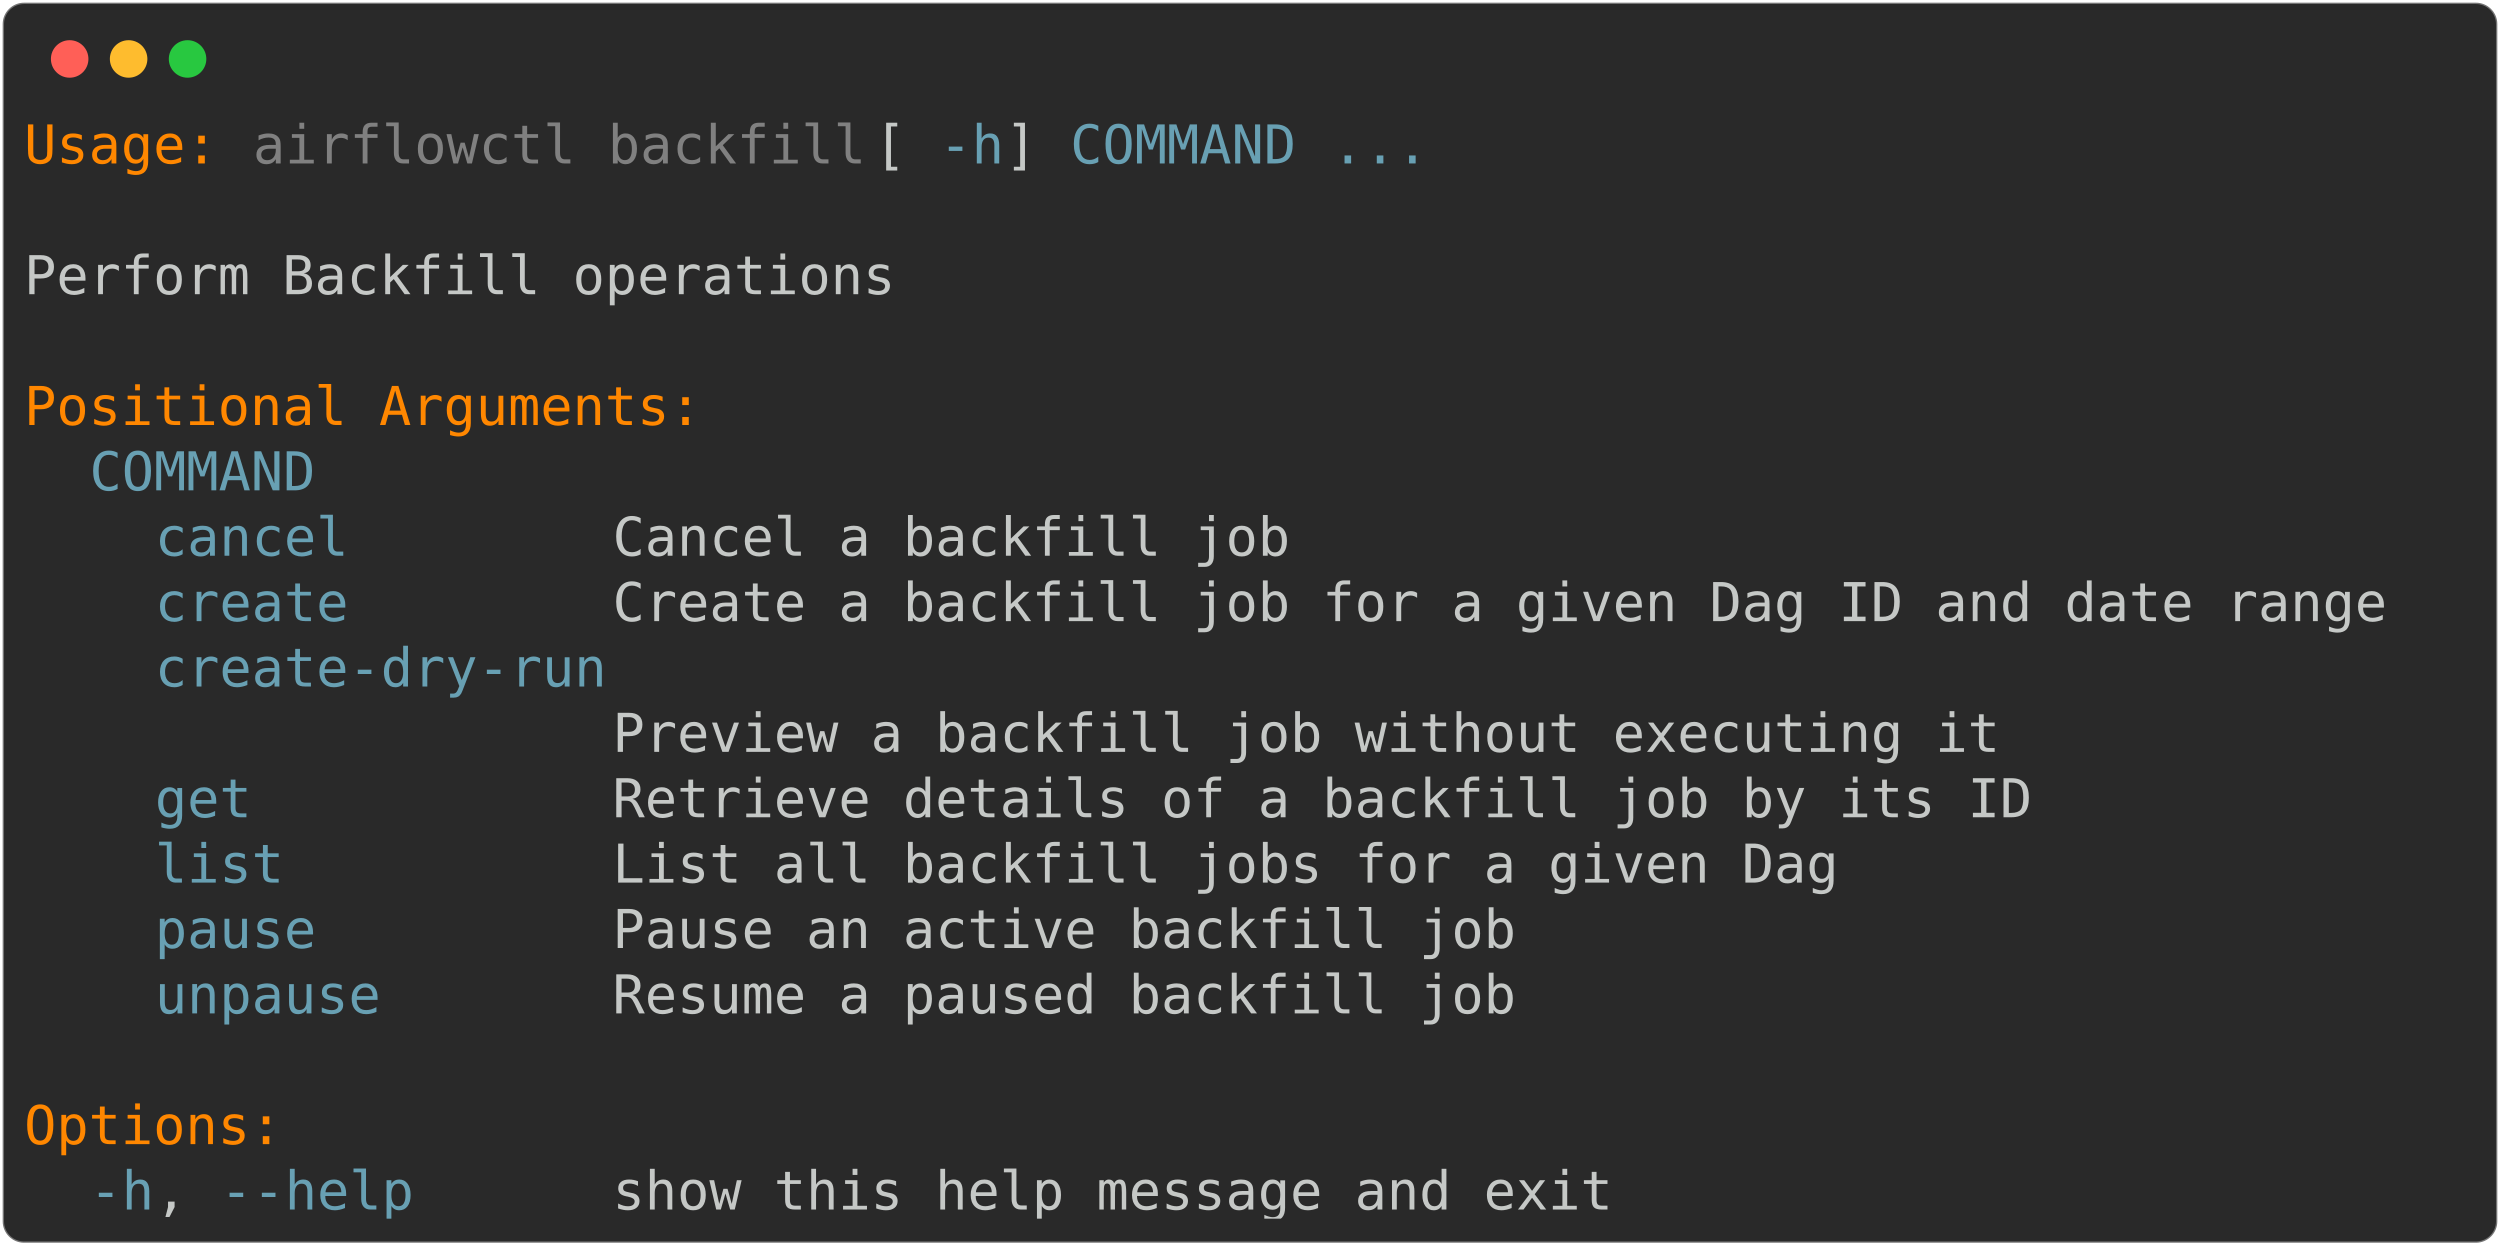
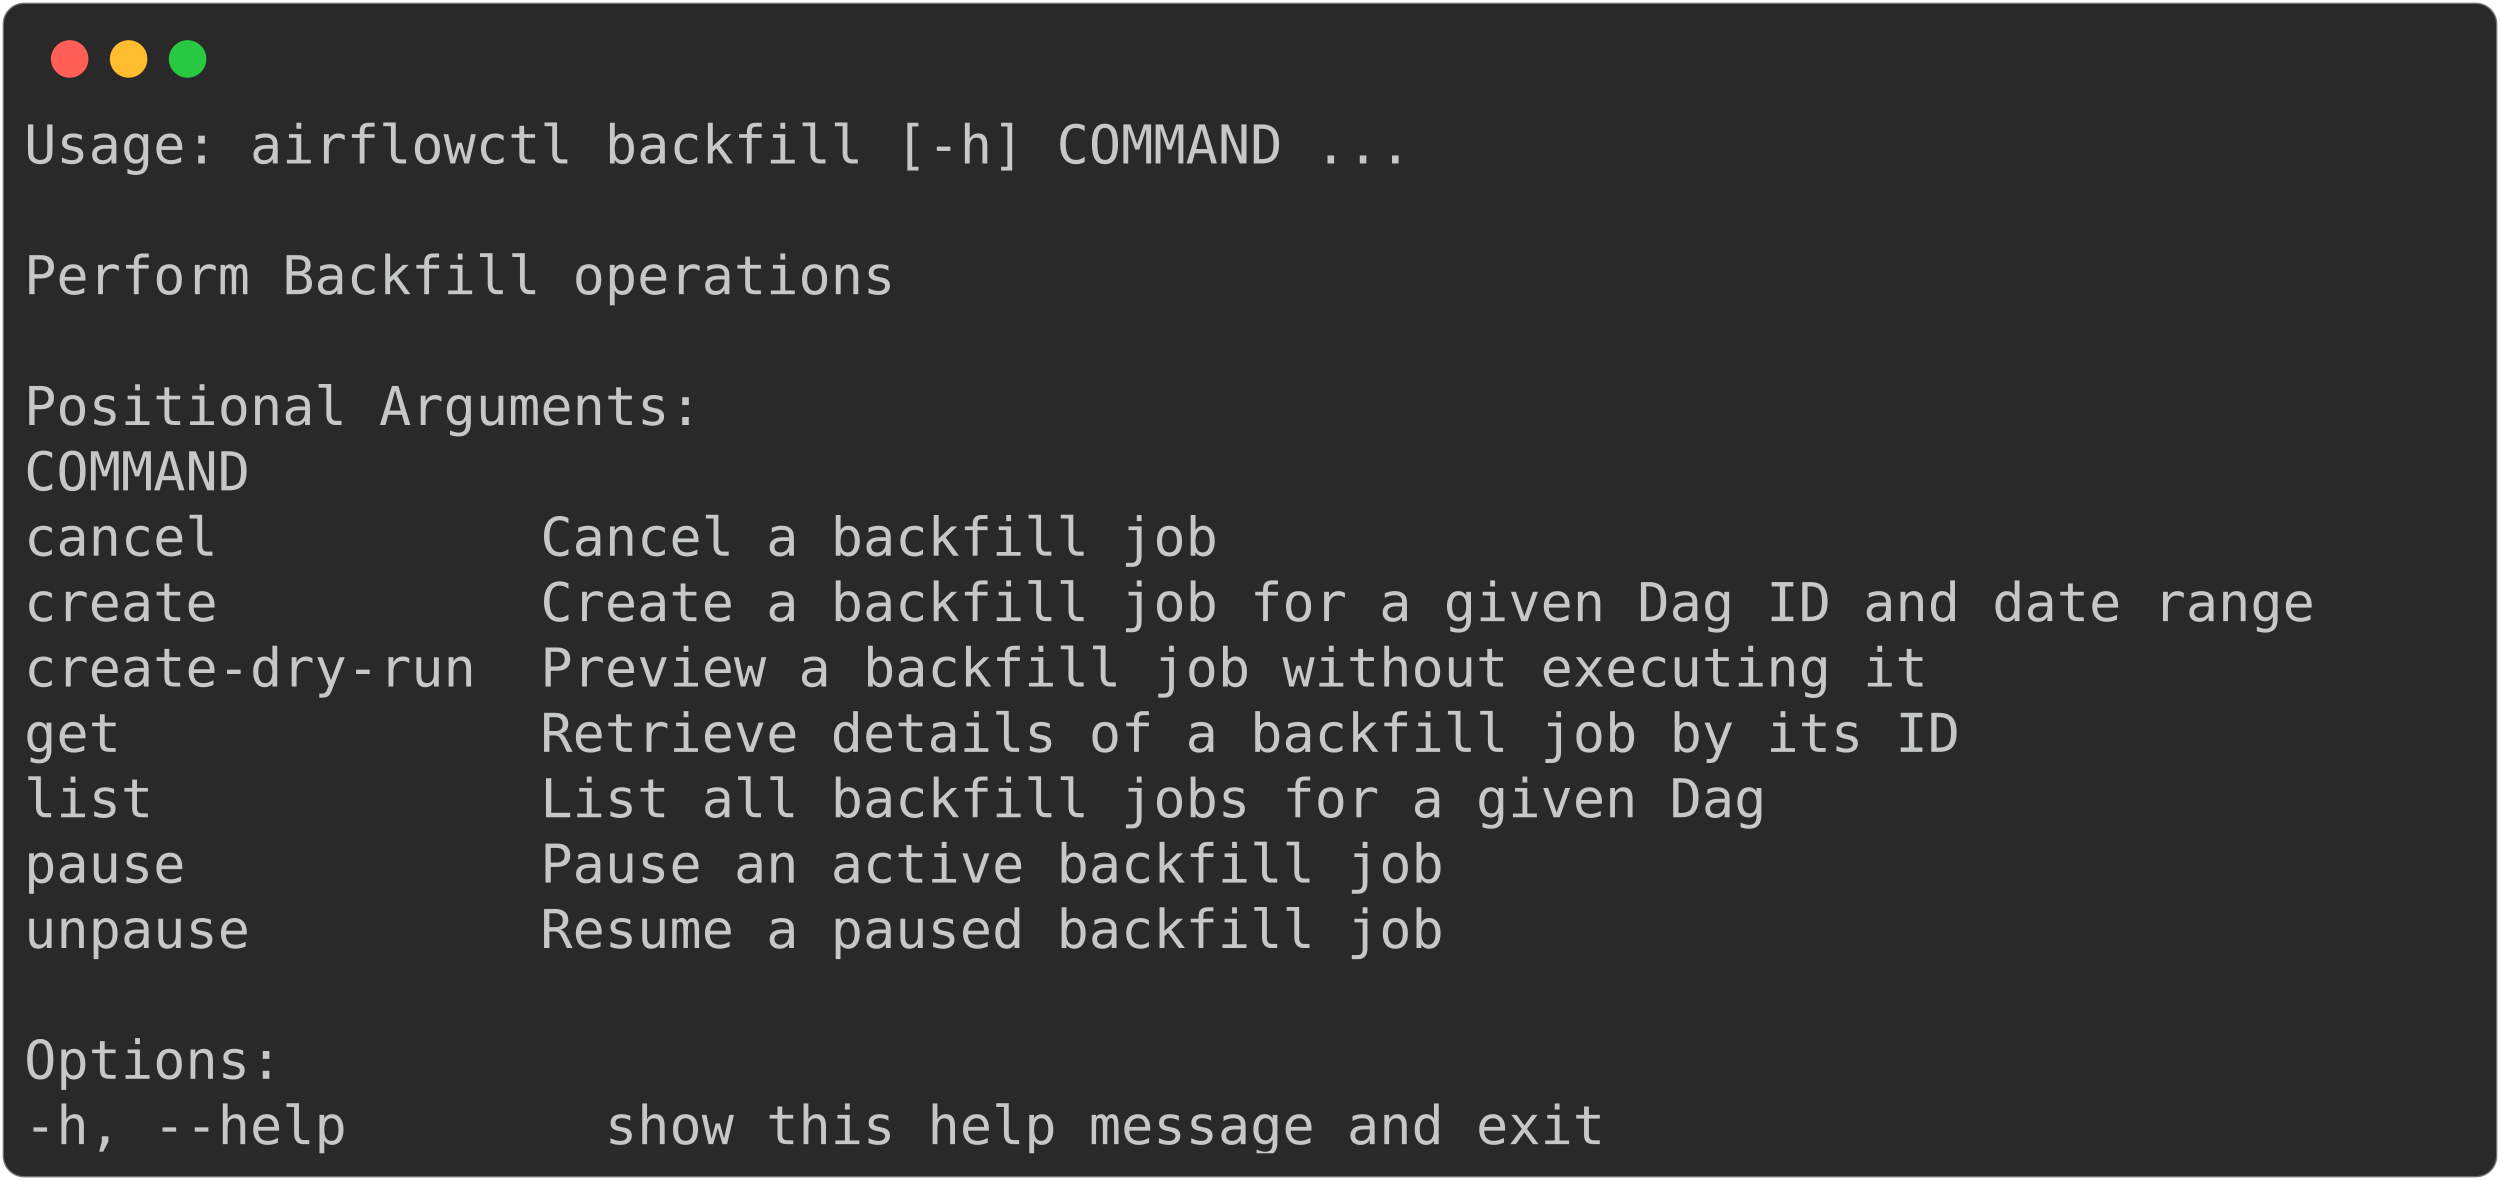
- <svg xmlns="http://www.w3.org/2000/svg" class="rich-terminal" viewBox="0 0 933 464.8">
+ <svg xmlns="http://www.w3.org/2000/svg" class="rich-terminal" viewBox="0 0 933 440.4">
  <style>

    @font-face {
        font-family: "Fira Code";
        src: local("FiraCode-Regular"),
                url("https://cdnjs.cloudflare.com/ajax/libs/firacode/6.2.0/woff2/FiraCode-Regular.woff2") format("woff2"),
                url("https://cdnjs.cloudflare.com/ajax/libs/firacode/6.2.0/woff/FiraCode-Regular.woff") format("woff");
        font-style: normal;
        font-weight: 400;
    }
    @font-face {
        font-family: "Fira Code";
        src: local("FiraCode-Bold"),
                url("https://cdnjs.cloudflare.com/ajax/libs/firacode/6.2.0/woff2/FiraCode-Bold.woff2") format("woff2"),
                url("https://cdnjs.cloudflare.com/ajax/libs/firacode/6.2.0/woff/FiraCode-Bold.woff") format("woff");
        font-style: bold;
        font-weight: 700;
    }

-     .terminal-3011617491-matrix {
+     .terminal-1792394123-matrix {
        font-family: Fira Code, monospace;
        font-size: 20px;
        line-height: 24.4px;
        font-variant-east-asian: full-width;
    }

-     .terminal-3011617491-title {
+     .terminal-1792394123-title {
        font-size: 18px;
        font-weight: bold;
        font-family: arial;
    }

-     .terminal-3011617491-r1 { fill: #ff8700 }
- .terminal-3011617491-r2 { fill: #c5c8c6 }
- .terminal-3011617491-r3 { fill: #808080 }
- .terminal-3011617491-r4 { fill: #68a0b3 }
+     .terminal-1792394123-r1 { fill: #c5c8c6 }
    </style>
  <defs>
-     <clipPath id="terminal-3011617491-clip-terminal">
-       <rect x="0" y="0" width="914.0" height="413.8" />
+     <clipPath id="terminal-1792394123-clip-terminal">
+       <rect x="0" y="0" width="914.0" height="389.4" />
    </clipPath>
-     <clipPath id="terminal-3011617491-line-0">
+     <clipPath id="terminal-1792394123-line-0">
      <rect x="0" y="1.5" width="915" height="24.65" />
    </clipPath>
-     <clipPath id="terminal-3011617491-line-1">
+     <clipPath id="terminal-1792394123-line-1">
      <rect x="0" y="25.9" width="915" height="24.65" />
    </clipPath>
-     <clipPath id="terminal-3011617491-line-2">
+     <clipPath id="terminal-1792394123-line-2">
      <rect x="0" y="50.3" width="915" height="24.65" />
    </clipPath>
-     <clipPath id="terminal-3011617491-line-3">
+     <clipPath id="terminal-1792394123-line-3">
      <rect x="0" y="74.7" width="915" height="24.65" />
    </clipPath>
-     <clipPath id="terminal-3011617491-line-4">
+     <clipPath id="terminal-1792394123-line-4">
      <rect x="0" y="99.1" width="915" height="24.65" />
    </clipPath>
-     <clipPath id="terminal-3011617491-line-5">
+     <clipPath id="terminal-1792394123-line-5">
      <rect x="0" y="123.5" width="915" height="24.65" />
    </clipPath>
-     <clipPath id="terminal-3011617491-line-6">
+     <clipPath id="terminal-1792394123-line-6">
      <rect x="0" y="147.9" width="915" height="24.65" />
    </clipPath>
-     <clipPath id="terminal-3011617491-line-7">
+     <clipPath id="terminal-1792394123-line-7">
      <rect x="0" y="172.3" width="915" height="24.65" />
    </clipPath>
-     <clipPath id="terminal-3011617491-line-8">
+     <clipPath id="terminal-1792394123-line-8">
      <rect x="0" y="196.7" width="915" height="24.65" />
    </clipPath>
-     <clipPath id="terminal-3011617491-line-9">
+     <clipPath id="terminal-1792394123-line-9">
      <rect x="0" y="221.1" width="915" height="24.65" />
    </clipPath>
-     <clipPath id="terminal-3011617491-line-10">
+     <clipPath id="terminal-1792394123-line-10">
      <rect x="0" y="245.5" width="915" height="24.65" />
    </clipPath>
-     <clipPath id="terminal-3011617491-line-11">
+     <clipPath id="terminal-1792394123-line-11">
      <rect x="0" y="269.9" width="915" height="24.65" />
    </clipPath>
-     <clipPath id="terminal-3011617491-line-12">
+     <clipPath id="terminal-1792394123-line-12">
      <rect x="0" y="294.3" width="915" height="24.65" />
    </clipPath>
-     <clipPath id="terminal-3011617491-line-13">
+     <clipPath id="terminal-1792394123-line-13">
      <rect x="0" y="318.7" width="915" height="24.65" />
    </clipPath>
-     <clipPath id="terminal-3011617491-line-14">
+     <clipPath id="terminal-1792394123-line-14">
      <rect x="0" y="343.1" width="915" height="24.65" />
    </clipPath>
-     <clipPath id="terminal-3011617491-line-15">
-       <rect x="0" y="367.5" width="915" height="24.65" />
-     </clipPath>
  </defs>
-   <rect fill="#292929" stroke="rgba(255,255,255,0.35)" stroke-width="1" x="1" y="1" width="931" height="462.8" rx="8" />
+   <rect fill="#292929" stroke="rgba(255,255,255,0.35)" stroke-width="1" x="1" y="1" width="931" height="438.4" rx="8" />
  <g transform="translate(26,22)">
    <circle cx="0" cy="0" r="7" fill="#ff5f57" />
    <circle cx="22" cy="0" r="7" fill="#febc2e" />
    <circle cx="44" cy="0" r="7" fill="#28c840" />
  </g>
-   <g transform="translate(9, 41)" clip-path="url(#terminal-3011617491-clip-terminal)">
-     <g class="terminal-3011617491-matrix">
-       <text class="terminal-3011617491-r1" x="0" y="20" textLength="73.2" clip-path="url(#terminal-3011617491-line-0)">Usage:</text>
-       <text class="terminal-3011617491-r3" x="85.4" y="20" textLength="231.8" clip-path="url(#terminal-3011617491-line-0)">airflowctl backfill</text>
-       <text class="terminal-3011617491-r2" x="317.2" y="20" textLength="24.4" clip-path="url(#terminal-3011617491-line-0)"> [</text>
-       <text class="terminal-3011617491-r4" x="341.6" y="20" textLength="24.4" clip-path="url(#terminal-3011617491-line-0)">-h</text>
-       <text class="terminal-3011617491-r2" x="366" y="20" textLength="24.4" clip-path="url(#terminal-3011617491-line-0)">] </text>
-       <text class="terminal-3011617491-r4" x="390.4" y="20" textLength="85.4" clip-path="url(#terminal-3011617491-line-0)">COMMAND</text>
-       <text class="terminal-3011617491-r4" x="488" y="20" textLength="36.6" clip-path="url(#terminal-3011617491-line-0)">...</text>
-       <text class="terminal-3011617491-r2" x="915" y="20" textLength="12.2" clip-path="url(#terminal-3011617491-line-0)">
+   <g transform="translate(9, 41)" clip-path="url(#terminal-1792394123-clip-terminal)">
+     <g class="terminal-1792394123-matrix">
+       <text class="terminal-1792394123-r1" x="0" y="20" textLength="524.6" clip-path="url(#terminal-1792394123-line-0)">Usage: airflowctl backfill [-h] COMMAND ...</text>
+       <text class="terminal-1792394123-r1" x="915" y="20" textLength="12.2" clip-path="url(#terminal-1792394123-line-0)">
</text>
-       <text class="terminal-3011617491-r2" x="915" y="44.4" textLength="12.2" clip-path="url(#terminal-3011617491-line-1)">
+       <text class="terminal-1792394123-r1" x="915" y="44.4" textLength="12.2" clip-path="url(#terminal-1792394123-line-1)">
</text>
-       <text class="terminal-3011617491-r2" x="0" y="68.8" textLength="329.4" clip-path="url(#terminal-3011617491-line-2)">Perform Backfill operations</text>
-       <text class="terminal-3011617491-r2" x="915" y="68.8" textLength="12.2" clip-path="url(#terminal-3011617491-line-2)">
+       <text class="terminal-1792394123-r1" x="0" y="68.8" textLength="329.4" clip-path="url(#terminal-1792394123-line-2)">Perform Backfill operations</text>
+       <text class="terminal-1792394123-r1" x="915" y="68.8" textLength="12.2" clip-path="url(#terminal-1792394123-line-2)">
</text>
-       <text class="terminal-3011617491-r2" x="915" y="93.2" textLength="12.2" clip-path="url(#terminal-3011617491-line-3)">
+       <text class="terminal-1792394123-r1" x="915" y="93.2" textLength="12.2" clip-path="url(#terminal-1792394123-line-3)">
</text>
-       <text class="terminal-3011617491-r1" x="0" y="117.6" textLength="256.2" clip-path="url(#terminal-3011617491-line-4)">Positional Arguments:</text>
-       <text class="terminal-3011617491-r2" x="915" y="117.6" textLength="12.2" clip-path="url(#terminal-3011617491-line-4)">
+       <text class="terminal-1792394123-r1" x="0" y="117.6" textLength="256.2" clip-path="url(#terminal-1792394123-line-4)">Positional Arguments:</text>
+       <text class="terminal-1792394123-r1" x="915" y="117.6" textLength="12.2" clip-path="url(#terminal-1792394123-line-4)">
</text>
-       <text class="terminal-3011617491-r4" x="24.4" y="142" textLength="85.4" clip-path="url(#terminal-3011617491-line-5)">COMMAND</text>
-       <text class="terminal-3011617491-r2" x="915" y="142" textLength="12.2" clip-path="url(#terminal-3011617491-line-5)">
+       <text class="terminal-1792394123-r1" x="0" y="142" textLength="109.8" clip-path="url(#terminal-1792394123-line-5)">  COMMAND</text>
+       <text class="terminal-1792394123-r1" x="915" y="142" textLength="12.2" clip-path="url(#terminal-1792394123-line-5)">
</text>
-       <text class="terminal-3011617491-r4" x="48.8" y="166.4" textLength="73.2" clip-path="url(#terminal-3011617491-line-6)">cancel</text>
-       <text class="terminal-3011617491-r2" x="219.6" y="166.4" textLength="256.2" clip-path="url(#terminal-3011617491-line-6)">Cancel a backfill job</text>
-       <text class="terminal-3011617491-r2" x="915" y="166.4" textLength="12.2" clip-path="url(#terminal-3011617491-line-6)">
+       <text class="terminal-1792394123-r1" x="0" y="166.4" textLength="500.2" clip-path="url(#terminal-1792394123-line-6)">    cancel          Cancel a backfill job</text>
+       <text class="terminal-1792394123-r1" x="915" y="166.4" textLength="12.2" clip-path="url(#terminal-1792394123-line-6)">
</text>
-       <text class="terminal-3011617491-r4" x="48.8" y="190.8" textLength="73.2" clip-path="url(#terminal-3011617491-line-7)">create</text>
-       <text class="terminal-3011617491-r2" x="219.6" y="190.8" textLength="671" clip-path="url(#terminal-3011617491-line-7)">Create a backfill job for a given Dag ID and date range</text>
-       <text class="terminal-3011617491-r2" x="915" y="190.8" textLength="12.2" clip-path="url(#terminal-3011617491-line-7)">
+       <text class="terminal-1792394123-r1" x="0" y="190.8" textLength="915" clip-path="url(#terminal-1792394123-line-7)">    create          Create a backfill job for a given Dag ID and date range</text>
+       <text class="terminal-1792394123-r1" x="915" y="190.8" textLength="12.2" clip-path="url(#terminal-1792394123-line-7)">
</text>
-       <text class="terminal-3011617491-r4" x="48.8" y="215.2" textLength="170.8" clip-path="url(#terminal-3011617491-line-8)">create-dry-run</text>
-       <text class="terminal-3011617491-r2" x="915" y="215.2" textLength="12.2" clip-path="url(#terminal-3011617491-line-8)">
+       <text class="terminal-1792394123-r1" x="0" y="215.2" textLength="768.6" clip-path="url(#terminal-1792394123-line-8)">    create-dry-run  Preview a backfill job without executing it</text>
+       <text class="terminal-1792394123-r1" x="915" y="215.2" textLength="12.2" clip-path="url(#terminal-1792394123-line-8)">
</text>
-       <text class="terminal-3011617491-r2" x="219.6" y="239.6" textLength="524.6" clip-path="url(#terminal-3011617491-line-9)">Preview a backfill job without executing it</text>
-       <text class="terminal-3011617491-r2" x="915" y="239.6" textLength="12.2" clip-path="url(#terminal-3011617491-line-9)">
+       <text class="terminal-1792394123-r1" x="0" y="239.6" textLength="780.8" clip-path="url(#terminal-1792394123-line-9)">    get             Retrieve details of a backfill job by its ID</text>
+       <text class="terminal-1792394123-r1" x="915" y="239.6" textLength="12.2" clip-path="url(#terminal-1792394123-line-9)">
</text>
-       <text class="terminal-3011617491-r4" x="48.8" y="264" textLength="36.6" clip-path="url(#terminal-3011617491-line-10)">get</text>
-       <text class="terminal-3011617491-r2" x="219.6" y="264" textLength="536.8" clip-path="url(#terminal-3011617491-line-10)">Retrieve details of a backfill job by its ID</text>
-       <text class="terminal-3011617491-r2" x="915" y="264" textLength="12.2" clip-path="url(#terminal-3011617491-line-10)">
+       <text class="terminal-1792394123-r1" x="0" y="264" textLength="707.6" clip-path="url(#terminal-1792394123-line-10)">    list            List all backfill jobs for a given Dag</text>
+       <text class="terminal-1792394123-r1" x="915" y="264" textLength="12.2" clip-path="url(#terminal-1792394123-line-10)">
</text>
-       <text class="terminal-3011617491-r4" x="48.8" y="288.4" textLength="48.8" clip-path="url(#terminal-3011617491-line-11)">list</text>
-       <text class="terminal-3011617491-r2" x="219.6" y="288.4" textLength="463.6" clip-path="url(#terminal-3011617491-line-11)">List all backfill jobs for a given Dag</text>
-       <text class="terminal-3011617491-r2" x="915" y="288.4" textLength="12.2" clip-path="url(#terminal-3011617491-line-11)">
+       <text class="terminal-1792394123-r1" x="0" y="288.4" textLength="585.6" clip-path="url(#terminal-1792394123-line-11)">    pause           Pause an active backfill job</text>
+       <text class="terminal-1792394123-r1" x="915" y="288.4" textLength="12.2" clip-path="url(#terminal-1792394123-line-11)">
</text>
-       <text class="terminal-3011617491-r4" x="48.8" y="312.8" textLength="61" clip-path="url(#terminal-3011617491-line-12)">pause</text>
-       <text class="terminal-3011617491-r2" x="219.6" y="312.8" textLength="341.6" clip-path="url(#terminal-3011617491-line-12)">Pause an active backfill job</text>
-       <text class="terminal-3011617491-r2" x="915" y="312.8" textLength="12.2" clip-path="url(#terminal-3011617491-line-12)">
+       <text class="terminal-1792394123-r1" x="0" y="312.8" textLength="585.6" clip-path="url(#terminal-1792394123-line-12)">    unpause         Resume a paused backfill job</text>
+       <text class="terminal-1792394123-r1" x="915" y="312.8" textLength="12.2" clip-path="url(#terminal-1792394123-line-12)">
</text>
-       <text class="terminal-3011617491-r4" x="48.8" y="337.2" textLength="85.4" clip-path="url(#terminal-3011617491-line-13)">unpause</text>
-       <text class="terminal-3011617491-r2" x="219.6" y="337.2" textLength="341.6" clip-path="url(#terminal-3011617491-line-13)">Resume a paused backfill job</text>
-       <text class="terminal-3011617491-r2" x="915" y="337.2" textLength="12.2" clip-path="url(#terminal-3011617491-line-13)">
+       <text class="terminal-1792394123-r1" x="915" y="337.2" textLength="12.2" clip-path="url(#terminal-1792394123-line-13)">
</text>
-       <text class="terminal-3011617491-r2" x="915" y="361.6" textLength="12.2" clip-path="url(#terminal-3011617491-line-14)">
+       <text class="terminal-1792394123-r1" x="0" y="361.6" textLength="97.6" clip-path="url(#terminal-1792394123-line-14)">Options:</text>
+       <text class="terminal-1792394123-r1" x="915" y="361.6" textLength="12.2" clip-path="url(#terminal-1792394123-line-14)">
</text>
-       <text class="terminal-3011617491-r1" x="0" y="386" textLength="97.6" clip-path="url(#terminal-3011617491-line-15)">Options:</text>
-       <text class="terminal-3011617491-r2" x="915" y="386" textLength="12.2" clip-path="url(#terminal-3011617491-line-15)">
- </text>
-       <text class="terminal-3011617491-r4" x="24.4" y="410.4" textLength="24.4" clip-path="url(#terminal-3011617491-line-16)">-h</text>
-       <text class="terminal-3011617491-r2" x="48.8" y="410.4" textLength="24.4" clip-path="url(#terminal-3011617491-line-16)">, </text>
-       <text class="terminal-3011617491-r4" x="73.2" y="410.4" textLength="73.2" clip-path="url(#terminal-3011617491-line-16)">--help</text>
-       <text class="terminal-3011617491-r2" x="219.6" y="410.4" textLength="378.2" clip-path="url(#terminal-3011617491-line-16)">show this help message and exit</text>
-       <text class="terminal-3011617491-r2" x="915" y="410.4" textLength="12.2" clip-path="url(#terminal-3011617491-line-16)">
+       <text class="terminal-1792394123-r1" x="0" y="386" textLength="622.2" clip-path="url(#terminal-1792394123-line-15)">  -h, --help        show this help message and exit</text>
+       <text class="terminal-1792394123-r1" x="915" y="386" textLength="12.2" clip-path="url(#terminal-1792394123-line-15)">
</text>
    </g>
  </g>
</svg>
